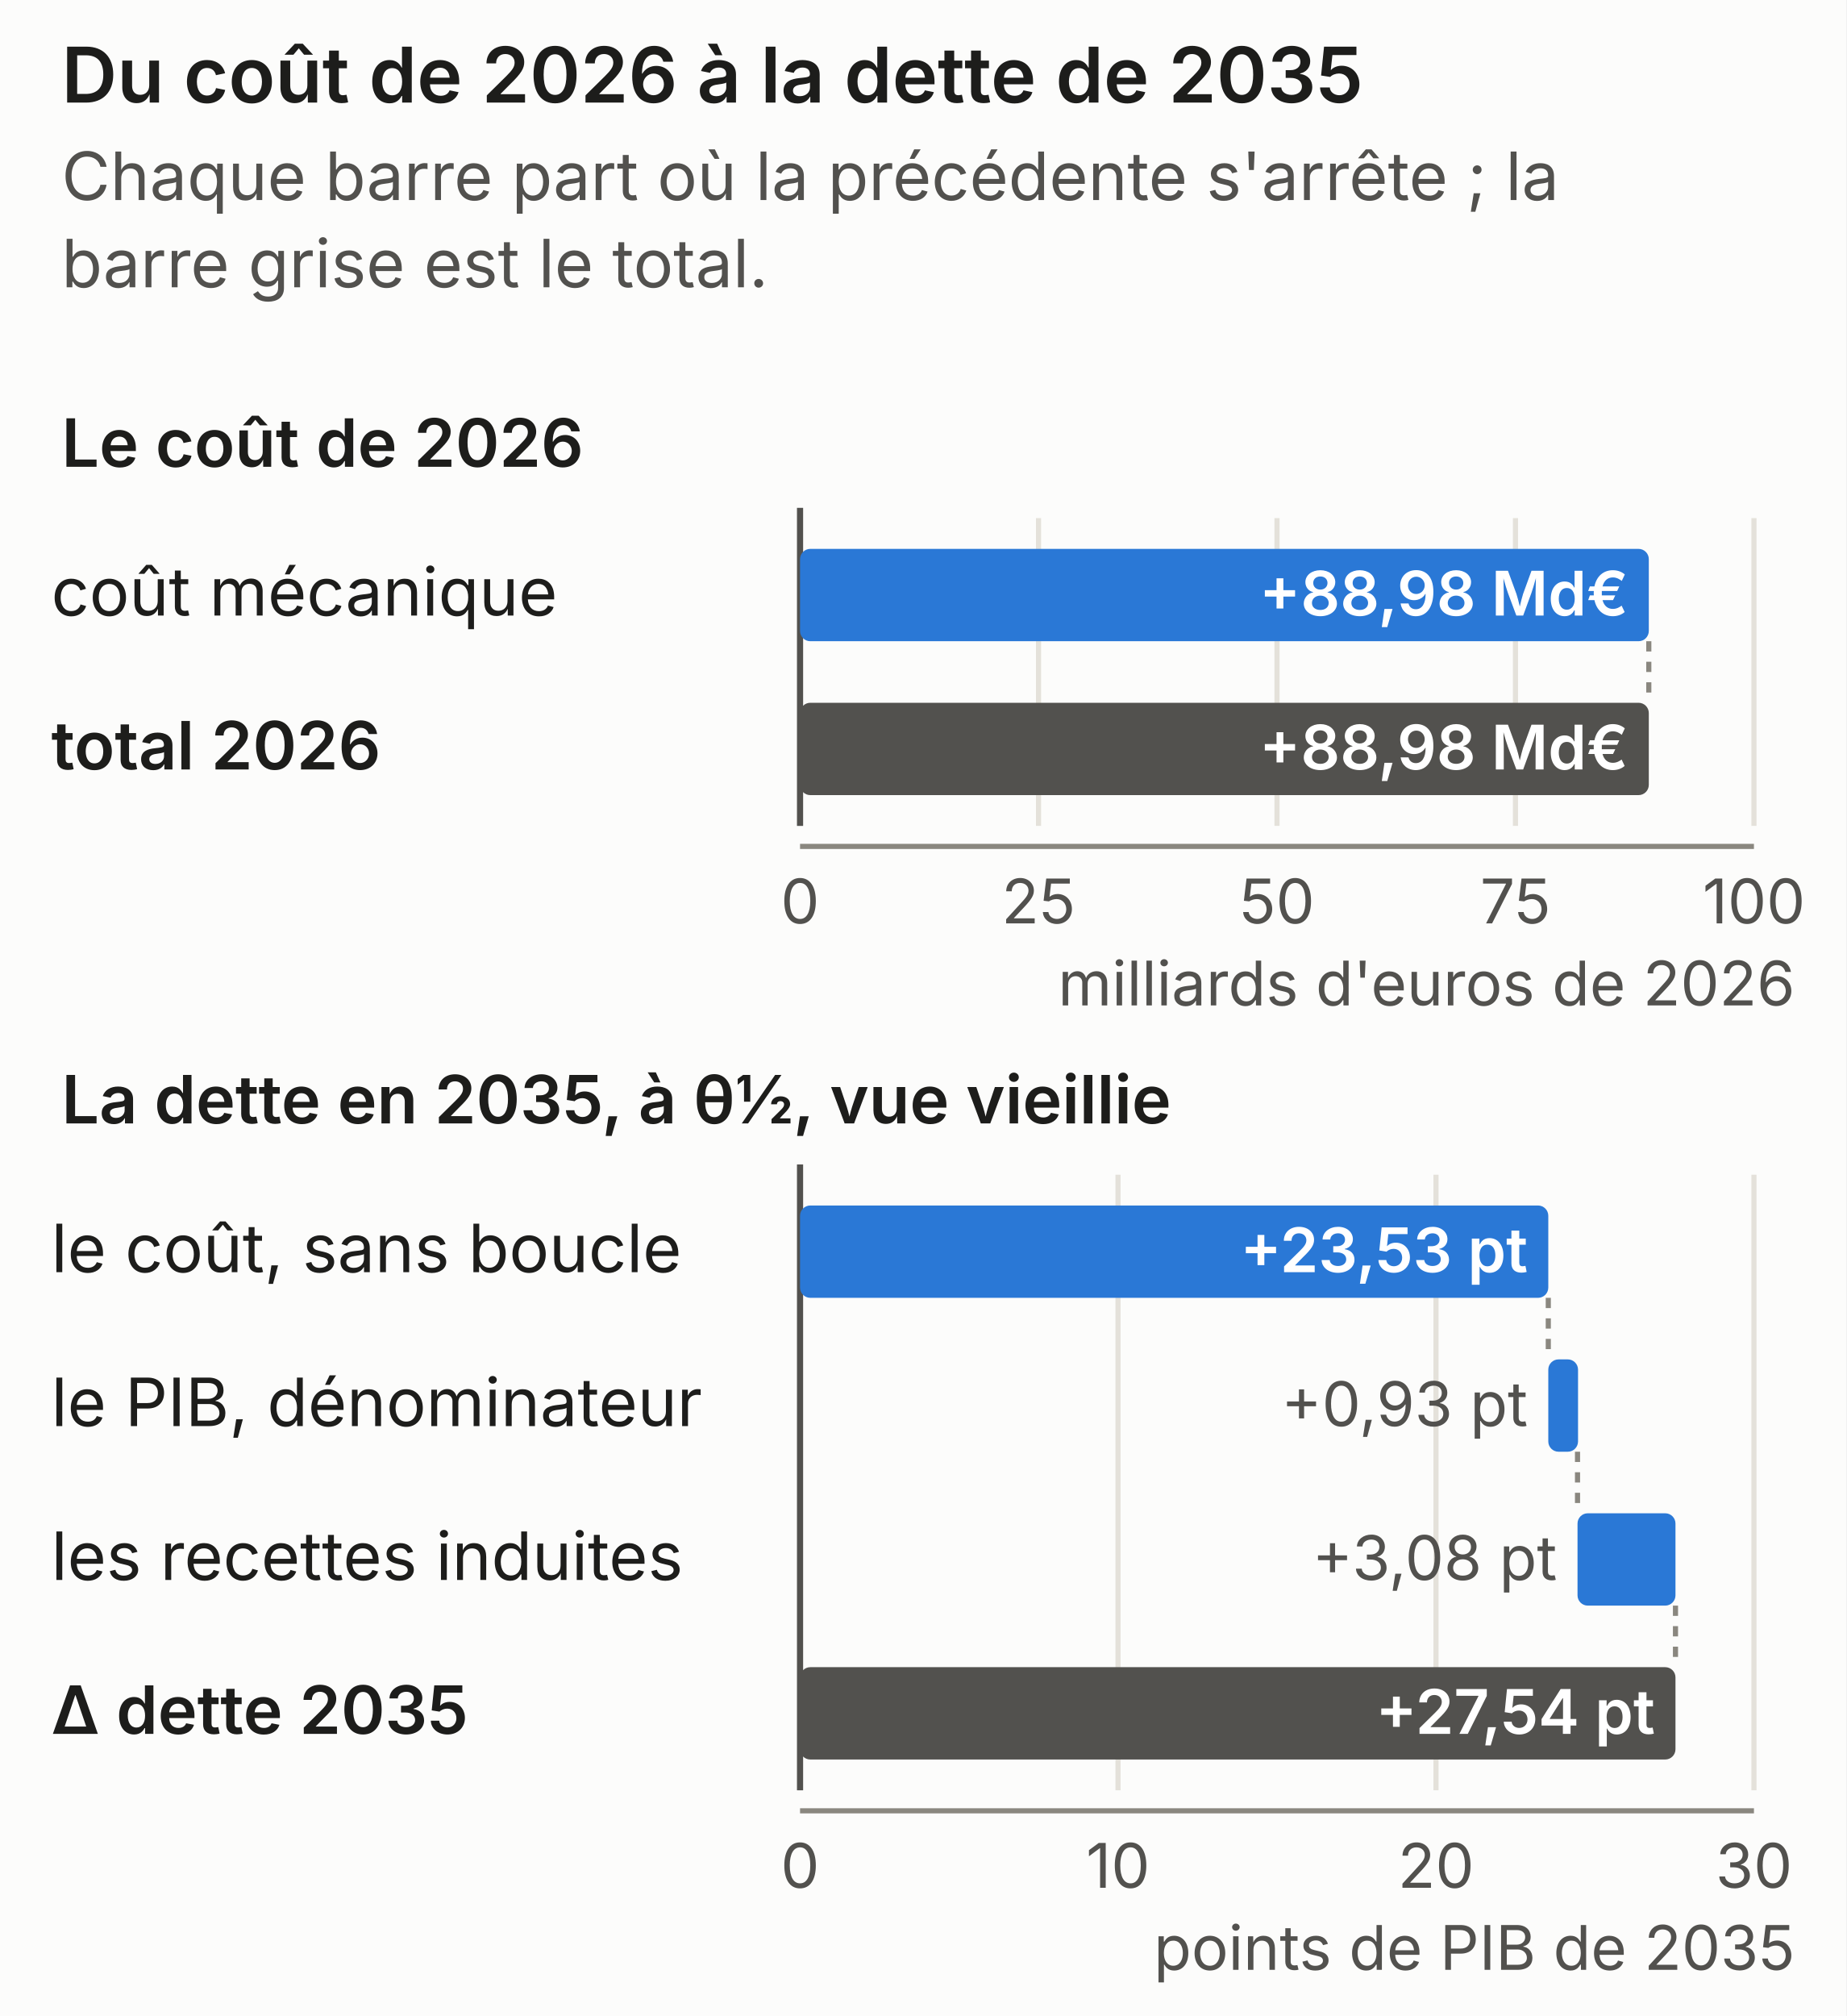
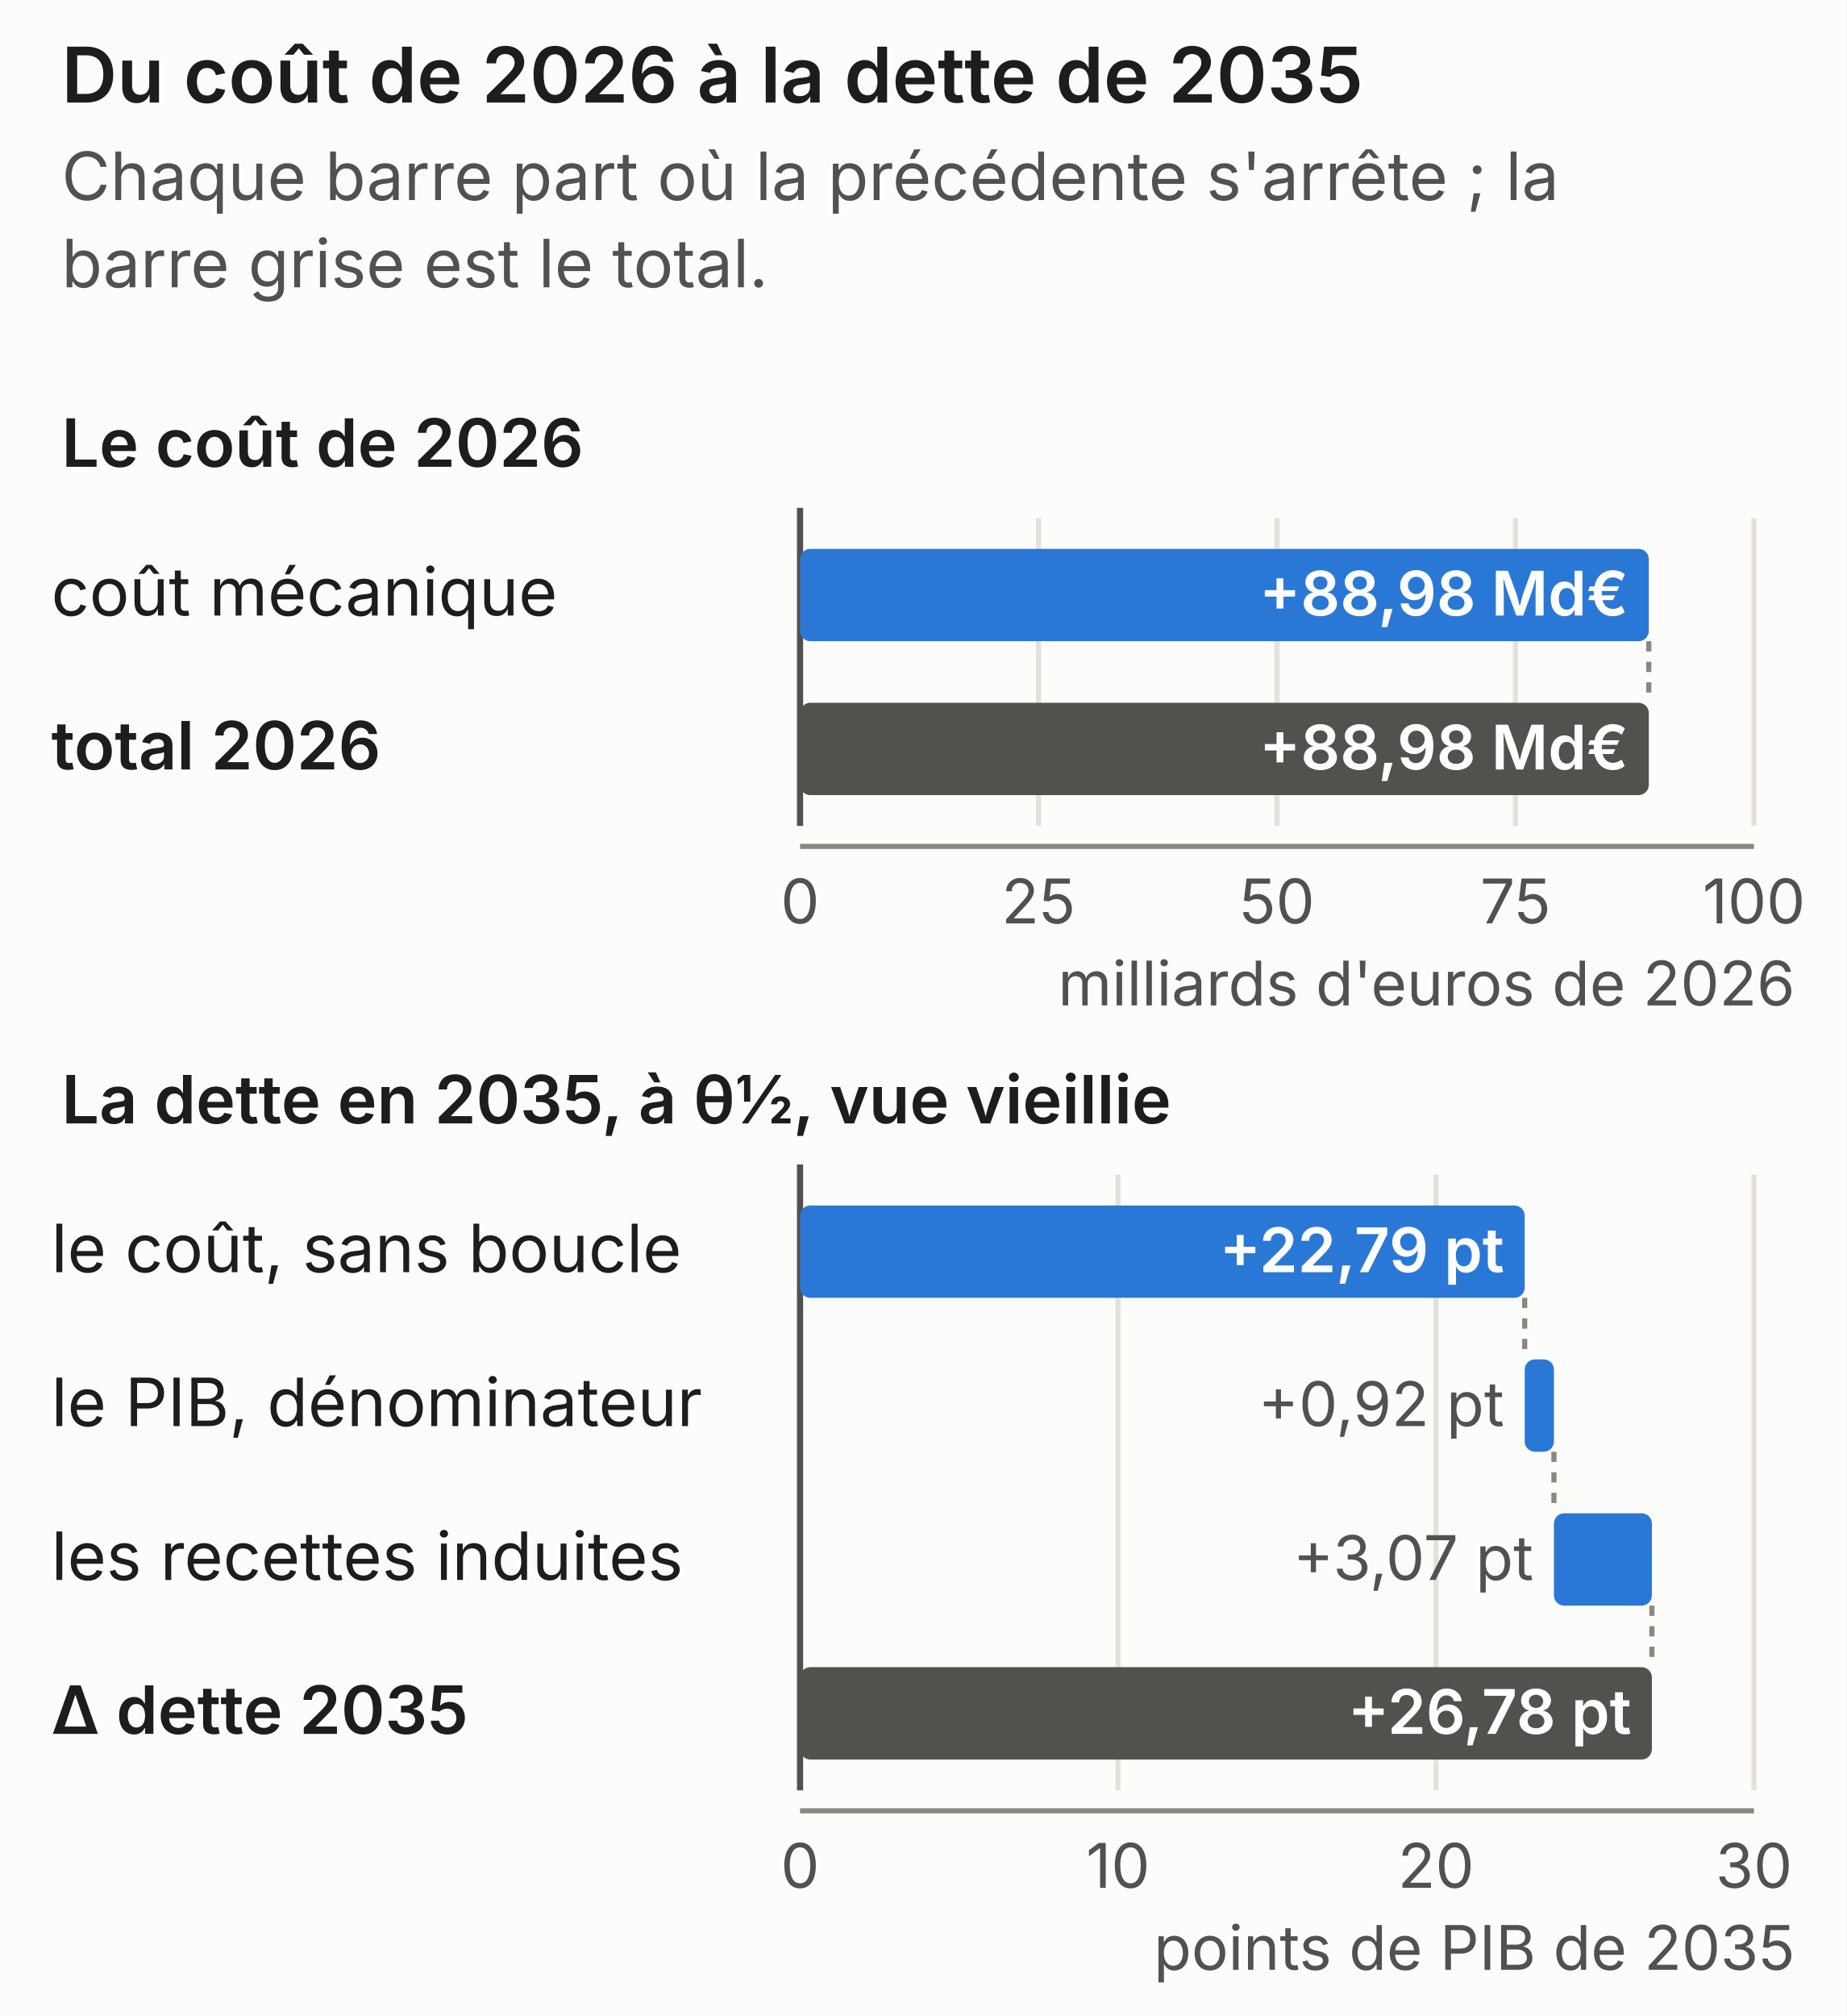
<svg xmlns="http://www.w3.org/2000/svg" viewBox="0 0 360 393" width="360" height="393" role="img" aria-labelledby="pres2027_melenchon_programme-cascade-t pres2027_melenchon_programme-cascade-d" font-size="13">
  <style>.g-fond{fill:#fcfcfb}.g-encre{fill:#1d1d1b}.g-doux{fill:#52514e}
.g-axe{stroke:#8a877f}.g-grille{stroke:#e4e1da}.g-zero{stroke:#52514e}
.g-s1{stroke:#2a78d6}.g-s2{stroke:#eb6834}.g-s3{stroke:#1baf7a}.g-s4{stroke:#6250d6}
.g-f1{fill:#2a78d6}.g-f2{fill:#eb6834}.g-f3{fill:#1baf7a}.g-f4{fill:#6250d6}
.g-bande{fill:#2a78d6;fill-opacity:.16}.g-plus{fill:#2a78d6}.g-moins{fill:#e34948}
.g-total{fill:#52514e}.g-lien{stroke:#8a877f}.g-sur{fill:#ffffff}
@media (prefers-color-scheme: dark){
.g-fond{fill:#1a1a19}.g-encre{fill:#ece9e2}.g-doux{fill:#c3c2b7}
.g-axe{stroke:#8f8b80}.g-grille{stroke:#33322f}.g-zero{stroke:#c3c2b7}
.g-s1{stroke:#3987e5}.g-s2{stroke:#d95926}.g-s3{stroke:#199e70}.g-s4{stroke:#9085e9}
.g-f1{fill:#3987e5}.g-f2{fill:#d95926}.g-f3{fill:#199e70}.g-f4{fill:#9085e9}
.g-bande{fill:#3987e5;fill-opacity:.24}.g-plus{fill:#3987e5}.g-moins{fill:#e66767}
.g-total{fill:#6b6862}.g-lien{stroke:#8f8b80}}
text{font-family:system-ui,-apple-system,"Segoe UI",sans-serif}</style>
  <rect class="g-fond" fill="#fcfcfb" x="0" y="0" width="360" height="393" />
  <text class="g-encre" fill="#1d1d1b" x="12" y="20" text-anchor="start" font-size="15" font-weight="600">Du coût de 2026 à la dette de 2035</text>
  <text class="g-doux" fill="#52514e" x="12" y="39" text-anchor="start">Chaque barre part où la précédente s'arrête ; la</text>
  <text class="g-doux" fill="#52514e" x="12" y="56" text-anchor="start">barre grise est le total.</text>
  <text class="g-encre" fill="#1d1d1b" x="12" y="91" text-anchor="start" font-weight="600">Le coût de 2026</text>
  <line class="g-grille" stroke="#e4e1da" stroke-width="1" x1="156" y1="101" x2="156" y2="161" />
  <line class="g-grille" stroke="#e4e1da" stroke-width="1" x1="202.5" y1="101" x2="202.5" y2="161" />
  <line class="g-grille" stroke="#e4e1da" stroke-width="1" x1="249" y1="101" x2="249" y2="161" />
  <line class="g-grille" stroke="#e4e1da" stroke-width="1" x1="295.5" y1="101" x2="295.5" y2="161" />
  <line class="g-grille" stroke="#e4e1da" stroke-width="1" x1="342" y1="101" x2="342" y2="161" />
  <line class="g-zero" stroke="#52514e" stroke-width="1.2" x1="156" y1="99" x2="156" y2="161" />
  <rect class="g-plus" fill="#2a78d6" x="156" y="107" width="165.5" height="18" rx="2" />
  <line class="g-lien" stroke="#8a877f" stroke-width="1" stroke-dasharray="2 2" x1="321.5" y1="125" x2="321.5" y2="137" />
  <text class="g-encre" fill="#1d1d1b" x="10" y="120" text-anchor="start">coût mécanique</text>
  <text class="g-sur" fill="#ffffff" x="317.5" y="120" text-anchor="end" font-size="12" font-weight="600">+88,98 Md€</text>
  <rect class="g-total" fill="#52514e" x="156" y="137" width="165.5" height="18" rx="2" />
  <text class="g-encre" fill="#1d1d1b" x="10" y="150" text-anchor="start" font-weight="600">total 2026</text>
  <text class="g-sur" fill="#ffffff" x="317.5" y="150" text-anchor="end" font-size="12" font-weight="600">+88,98 Md€</text>
  <line class="g-axe" stroke="#8a877f" stroke-width="1" x1="156" y1="165" x2="342" y2="165" />
  <text class="g-doux" fill="#52514e" x="156" y="180" text-anchor="middle" font-size="12">0</text>
  <text class="g-doux" fill="#52514e" x="202.5" y="180" text-anchor="middle" font-size="12">25</text>
  <text class="g-doux" fill="#52514e" x="249" y="180" text-anchor="middle" font-size="12">50</text>
  <text class="g-doux" fill="#52514e" x="295.5" y="180" text-anchor="middle" font-size="12">75</text>
  <text class="g-doux" fill="#52514e" x="342" y="180" text-anchor="middle" font-size="12">100</text>
  <text class="g-doux" fill="#52514e" x="350" y="196" text-anchor="end" font-size="12">milliards d'euros de 2026</text>
  <text class="g-encre" fill="#1d1d1b" x="12" y="219" text-anchor="start" font-weight="600">La dette en 2035, à θ½, vue vieillie</text>
  <line class="g-grille" stroke="#e4e1da" stroke-width="1" x1="156" y1="229" x2="156" y2="349" />
  <line class="g-grille" stroke="#e4e1da" stroke-width="1" x1="218" y1="229" x2="218" y2="349" />
  <line class="g-grille" stroke="#e4e1da" stroke-width="1" x1="280" y1="229" x2="280" y2="349" />
  <line class="g-grille" stroke="#e4e1da" stroke-width="1" x1="342" y1="229" x2="342" y2="349" />
  <line class="g-zero" stroke="#52514e" stroke-width="1.2" x1="156" y1="227" x2="156" y2="349" />
-   <rect class="g-plus" fill="#2a78d6" x="156" y="235" width="145.9" height="18" rx="2" />
-   <line class="g-lien" stroke="#8a877f" stroke-width="1" stroke-dasharray="2 2" x1="301.9" y1="253" x2="301.9" y2="265" />
+   <rect class="g-plus" fill="#2a78d6" x="156" y="235" width="141.3" height="18" rx="2" />
+   <line class="g-lien" stroke="#8a877f" stroke-width="1" stroke-dasharray="2 2" x1="297.3" y1="253" x2="297.3" y2="265" />
  <text class="g-encre" fill="#1d1d1b" x="10" y="248" text-anchor="start">le coût, sans boucle</text>
-   <text class="g-sur" fill="#ffffff" x="297.9" y="248" text-anchor="end" font-size="12" font-weight="600">+23,53 pt</text>
-   <rect class="g-plus" fill="#2a78d6" x="301.9" y="265" width="5.8" height="18" rx="2" />
-   <line class="g-lien" stroke="#8a877f" stroke-width="1" stroke-dasharray="2 2" x1="307.6" y1="283" x2="307.6" y2="295" />
+   <text class="g-sur" fill="#ffffff" x="293.3" y="248" text-anchor="end" font-size="12" font-weight="600">+22,79 pt</text>
+   <rect class="g-plus" fill="#2a78d6" x="297.3" y="265" width="5.7" height="18" rx="2" />
+   <line class="g-lien" stroke="#8a877f" stroke-width="1" stroke-dasharray="2 2" x1="303" y1="283" x2="303" y2="295" />
  <text class="g-encre" fill="#1d1d1b" x="10" y="278" text-anchor="start">le PIB, dénominateur</text>
-   <text class="g-doux" fill="#52514e" x="297.9" y="278" text-anchor="end" font-size="12">+0,93 pt</text>
-   <rect class="g-plus" fill="#2a78d6" x="307.6" y="295" width="19.1" height="18" rx="2" />
-   <line class="g-lien" stroke="#8a877f" stroke-width="1" stroke-dasharray="2 2" x1="326.7" y1="313" x2="326.7" y2="325" />
+   <text class="g-doux" fill="#52514e" x="293.3" y="278" text-anchor="end" font-size="12">+0,92 pt</text>
+   <rect class="g-plus" fill="#2a78d6" x="303" y="295" width="19.1" height="18" rx="2" />
+   <line class="g-lien" stroke="#8a877f" stroke-width="1" stroke-dasharray="2 2" x1="322.1" y1="313" x2="322.1" y2="325" />
  <text class="g-encre" fill="#1d1d1b" x="10" y="308" text-anchor="start">les recettes induites</text>
-   <text class="g-doux" fill="#52514e" x="303.6" y="308" text-anchor="end" font-size="12">+3,08 pt</text>
-   <rect class="g-total" fill="#52514e" x="156" y="325" width="170.7" height="18" rx="2" />
+   <text class="g-doux" fill="#52514e" x="299" y="308" text-anchor="end" font-size="12">+3,07 pt</text>
+   <rect class="g-total" fill="#52514e" x="156" y="325" width="166.1" height="18" rx="2" />
  <text class="g-encre" fill="#1d1d1b" x="10" y="338" text-anchor="start" font-weight="600">Δ dette 2035</text>
-   <text class="g-sur" fill="#ffffff" x="322.7" y="338" text-anchor="end" font-size="12" font-weight="600">+27,54 pt</text>
+   <text class="g-sur" fill="#ffffff" x="318.1" y="338" text-anchor="end" font-size="12" font-weight="600">+26,78 pt</text>
  <line class="g-axe" stroke="#8a877f" stroke-width="1" x1="156" y1="353" x2="342" y2="353" />
  <text class="g-doux" fill="#52514e" x="156" y="368" text-anchor="middle" font-size="12">0</text>
  <text class="g-doux" fill="#52514e" x="218" y="368" text-anchor="middle" font-size="12">10</text>
  <text class="g-doux" fill="#52514e" x="280" y="368" text-anchor="middle" font-size="12">20</text>
  <text class="g-doux" fill="#52514e" x="342" y="368" text-anchor="middle" font-size="12">30</text>
  <text class="g-doux" fill="#52514e" x="350" y="384" text-anchor="end" font-size="12">points de PIB de 2035</text>
</svg>
